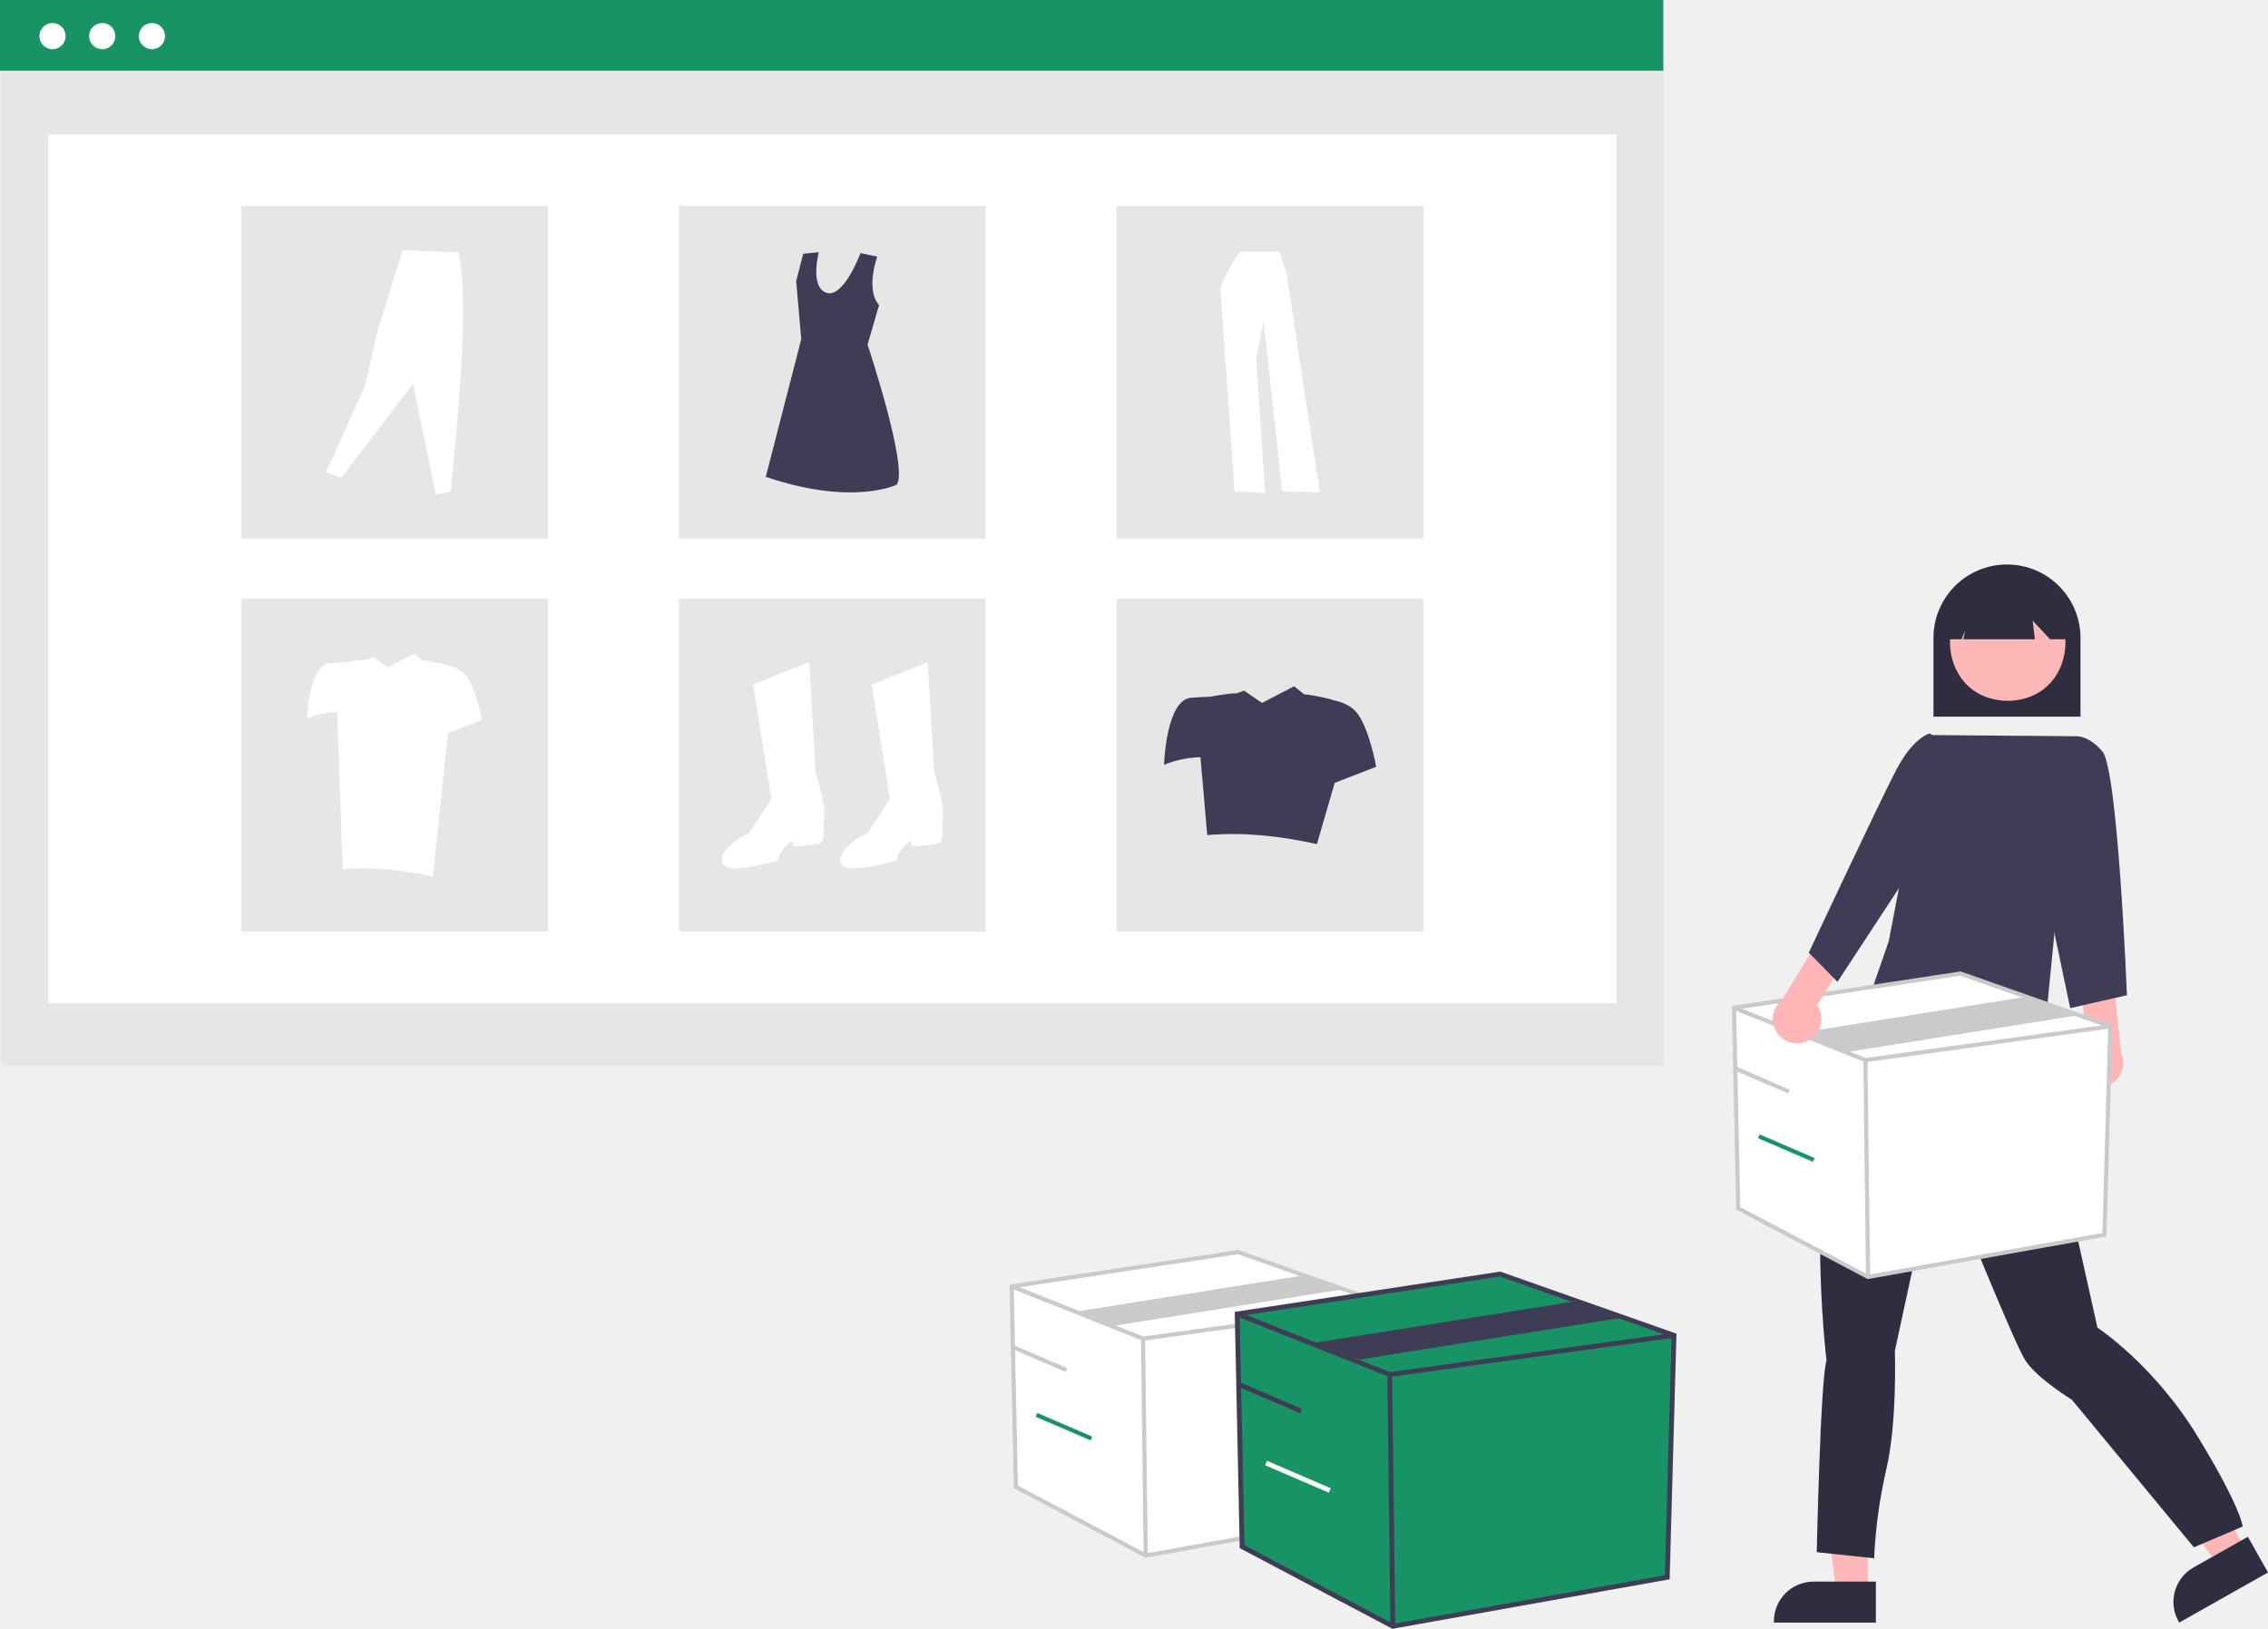
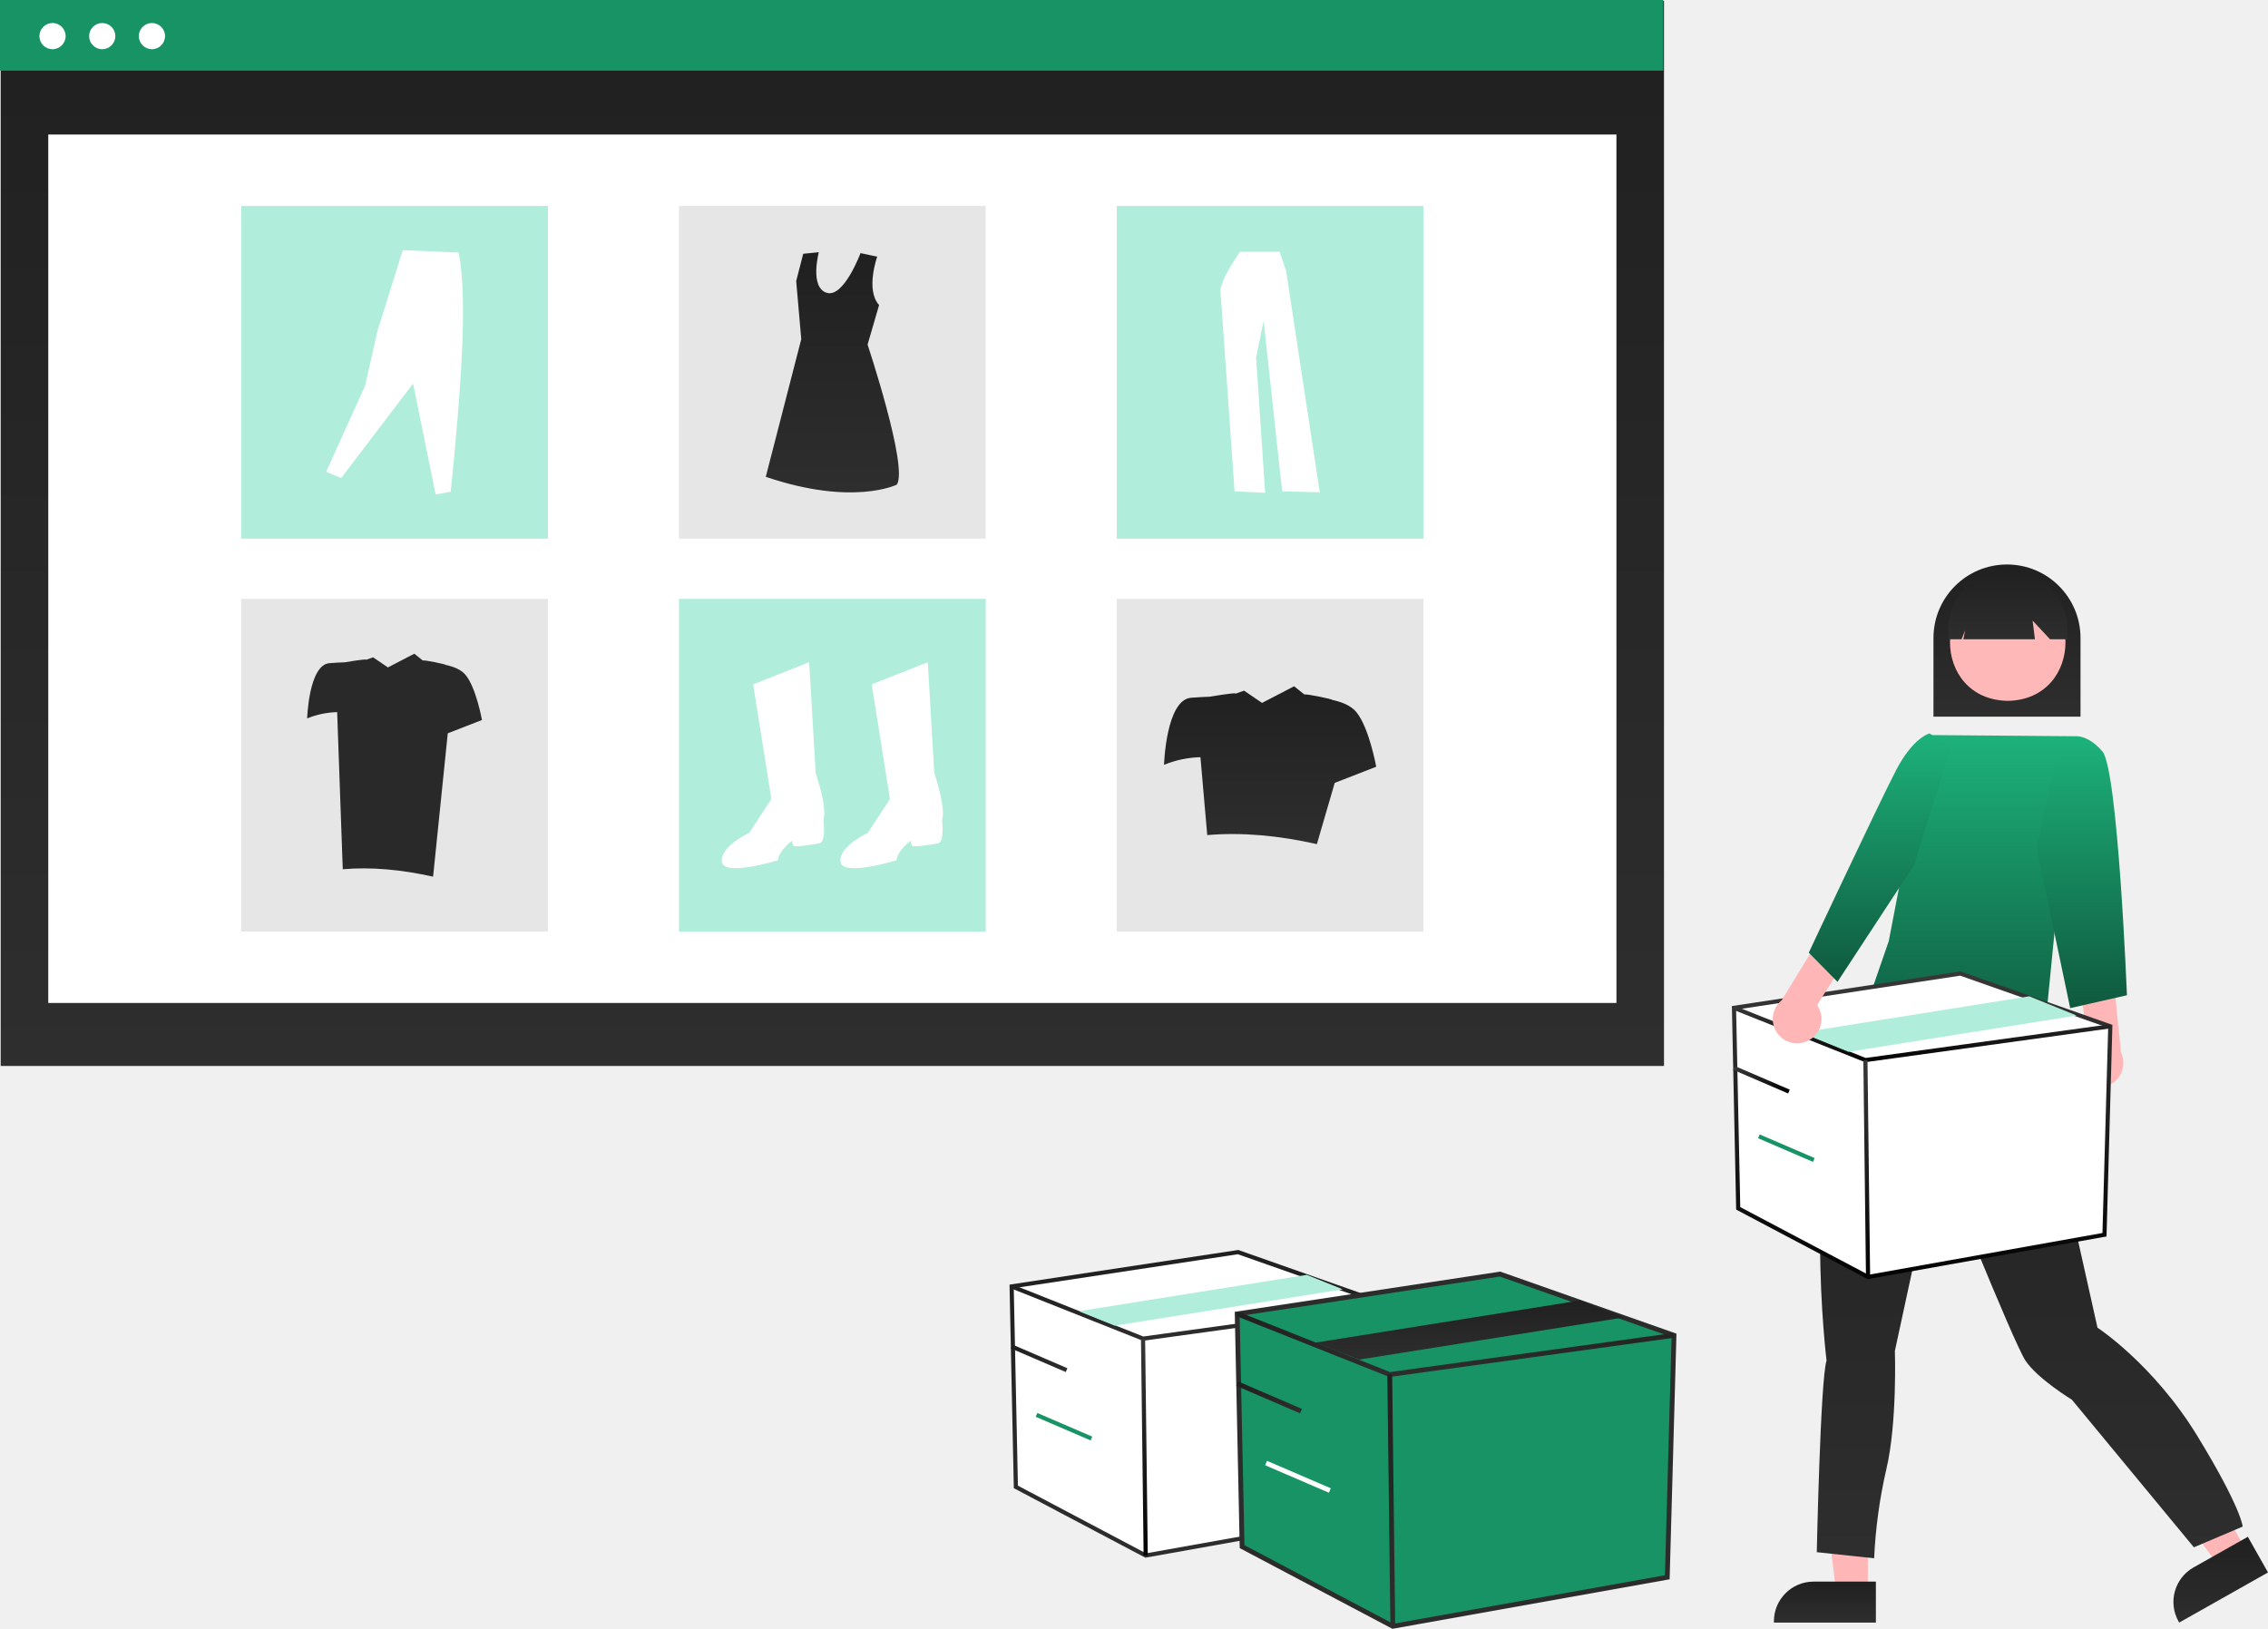
- <svg xmlns="http://www.w3.org/2000/svg" data-name="Layer 1" width="879.125" height="631.485" viewBox="0 0 879.125 631.485">
-   <rect id="b93b1ef9-49b5-4354-905b-d9dddde45a10" data-name="Rectangle 338" x="0.275" y="0.365" width="644.725" height="412.91" fill="#e6e6e6" />
-   <rect id="ef7485f9-8ecd-46d9-949e-abdd8aa9e360" data-name="Rectangle 339" x="18.711" y="52.154" width="607.853" height="336.693" fill="#fff" />
-   <rect id="b4c2a7ec-beab-40bc-b587-23a202562f78" data-name="Rectangle 340" width="644.725" height="27.39" fill="#189366" />
-   <circle id="bd6d3ebf-cb6f-4fcb-b7cd-ad5a287d3324" data-name="Ellipse 513" cx="20.355" cy="14.004" r="5.077" fill="#fff" />
-   <circle id="efb1158e-7a7d-4adb-9063-fc7dc50c76d5" data-name="Ellipse 514" cx="39.624" cy="14.004" r="5.077" fill="#fff" />
-   <circle id="b51f9e19-f36b-4f29-afd5-008bb0fc20dd" data-name="Ellipse 515" cx="58.893" cy="14.004" r="5.077" fill="#fff" />
-   <rect id="b636d421-4358-445b-b124-1d058e78c733" data-name="Rectangle 341" x="93.5" y="79.848" width="118.887" height="128.982" fill="#e6e6e6" />
-   <rect id="ab9c902d-64a9-4a2b-a9ec-6dc7022c80f6" data-name="Rectangle 342" x="263.193" y="79.848" width="118.887" height="128.982" fill="#e6e6e6" />
-   <rect id="f4a232af-026e-479b-8040-5c62e5965d9e" data-name="Rectangle 343" x="432.885" y="79.848" width="118.887" height="128.982" fill="#e6e6e6" />
-   <rect id="ada16aa4-f84d-4851-87ee-a2852d96226a" data-name="Rectangle 344" x="93.5" y="232.176" width="118.887" height="128.982" fill="#e6e6e6" />
-   <rect id="ebfcbe07-3b81-4d69-a4f5-6a8318d20e8d" data-name="Rectangle 345" x="263.193" y="232.176" width="118.887" height="128.982" fill="#e6e6e6" />
-   <rect id="ead16b6d-d132-49a9-a42f-1f570e523a46" data-name="Rectangle 346" x="432.885" y="232.176" width="118.887" height="128.982" fill="#e6e6e6" />
-   <path id="ab8ff6e3-f37e-4992-8347-ee905fdba816-801" data-name="Path 2643" d="M452.365,399.583l21.722-8.588,2.526,42.939s4.546,13.134,3.031,18.186c0,0,1.01,8.588-1.516,9.093s-9.6,1.516-10.1,1.01-.505-2.021-.505-2.021-5.052,3.536-5.557,7.577c0,0-21.217,6.567-21.722.505s10.608-11.114,10.608-11.114l8.588-13.134Z" transform="translate(-160.4375 -134.2577)" fill="#fff" />
-   <path id="e647835b-1773-4993-9de9-376235a5ef39-802" data-name="Path 2644" d="M498.337,399.583l21.719-8.588,2.526,42.939s4.546,13.134,3.031,18.186c0,0,1.01,8.588-1.516,9.093s-9.6,1.516-10.1,1.01-.505-2.021-.505-2.021-5.052,3.536-5.557,7.577c0,0-21.217,6.567-21.722.505s10.608-11.114,10.608-11.114l8.588-13.134Z" transform="translate(-160.4375 -134.2577)" fill="#fff" />
-   <path id="ee50e840-b8e9-4cc0-9b2e-64e12816c6e5-803" data-name="Path 2645" d="M500.459,233.768s-4.625,12.924.734,18.752l-4.468,15.353s15.874,47.622,11.339,54.274c0,0-16.932,8.466-50.8-3.024l13.757-53.367-1.965-22.526,2.721-10.583,6.047-.6s-3.628,13.606,3.024,15.723,13.141-15.383,13.141-15.383Z" transform="translate(-160.4375 -134.2577)" fill="#3f3d56" />
-   <path id="b668efb4-5504-4326-941b-9be143c4d030-804" data-name="Path 2646" d="M286.858,317.195l5.837,2.388,27.858-36.613,8.755,42.98,5.837-1.061c3.744-37.055,6.8-74.85,3.051-92.726l-21.623-.929-9.816,31.311-4.776,21.225Z" transform="translate(-160.4375 -134.2577)" fill="#fff" />
-   <path id="b699d661-049e-451c-8a7e-64343ac1c335-805" data-name="Path 2647" d="M641.115,231.87s-7.966,11.074-7.577,15.543,5.44,77.327,5.44,77.327l11.852.583-3.5-52.458,2.914-14.183,7.189,66.058,14.572.389-13.017-85.681-2.526-7.577Z" transform="translate(-160.4375 -134.2577)" fill="#fff" />
-   <path id="a4f25674-ecb7-42aa-ae9a-d508200b11eb-806" data-name="Path 2648" d="M686.138,410.276c-2.115-2.538-5.751-3.91-9.242-4.652.1-.317-10.618-2.532-10.8-2.076l-4.041-3.219-12.417,6.447-6.977-4.75-3.241,1.15c.132-.572-10.061,1.194-10.061,1.194-1.947.07-4.434.192-7.218.406-9.749.75-10.5,26-10.5,26a39.85,39.85,0,0,1,14.113-2.955l2.635,30.2c13.553-1.162,27.767.19,42.5,3.5l6.909-23.74,16.089-6.257S691.138,416.275,686.138,410.276Z" transform="translate(-160.4375 -134.2577)" fill="#3f3d56" />
-   <path id="b6d7fb25-d94e-4ba0-9382-3f72a4c565e4-807" data-name="Path 2649" d="M340.878,395.895c-1.743-2.091-4.738-3.222-7.615-3.833.086-.262-8.749-2.086-8.9-1.71l-3.33-2.652-10.229,5.312-5.749-3.913-2.67.948c.109-.471-8.29.983-8.29.983-1.6.058-3.654.158-5.947.335-8.033.618-8.651,21.421-8.651,21.421a32.837,32.837,0,0,1,11.629-2.435l2.171,60.914c11.167-.958,22.879.157,35.015,2.884l5.692-55.59,13.257-5.155S344.997,400.84,340.878,395.895Z" transform="translate(-160.4375 -134.2577)" fill="#fff" />
-   <path id="abb48a01-b3b6-4bc9-9e6f-5cc93133d8eb-808" data-name="Path 2682" d="M909.888,412.109h57v-30.5a28.5,28.5,0,1,0-57,0Z" transform="translate(-160.4375 -134.2577)" fill="#2f2e41" />
-   <path id="f1b40e10-dbea-4491-93e9-bf21ee1afe95-809" data-name="Path 2683" d="M884.442,751.453h-12.259l-5.833-47.292h18.094Z" transform="translate(-160.4375 -134.2577)" fill="#ffb6b6" />
-   <path id="f19e2682-d3fb-40a9-8809-be7b68a78ac9-810" data-name="Path 2684" d="M887.57,747.45h-24.145a15.387,15.387,0,0,0-15.386,15.385v.5h39.531Z" transform="translate(-160.4375 -134.2577)" fill="#2f2e41" />
-   <path id="b3618d44-3857-42e4-aed2-10e127155f21-811" data-name="Path 2685" d="M1030.997,735.092l-10.676,6.027-28.328-38.311,15.757-8.895Z" transform="translate(-160.4375 -134.2577)" fill="#ffb6b6" />
-   <path id="a172411a-a77d-4e4f-ac70-c8342021cfb1-812" data-name="Path 2686" d="M1031.752,730.069l-21.025,11.866h0a15.387,15.387,0,0,0-5.834,20.963l.246.435,34.424-19.433Z" transform="translate(-160.4375 -134.2577)" fill="#2f2e41" />
-   <path id="bd1532c7-07e2-44c0-82ff-fc8e0d37942d-813" data-name="Path 2687" d="M952.642,538.782l.946,4.73s2.838,2.838,1.419,4.257-.946,8.042-.946,8.042c.794,12.076,16.573,79.936,19.395,93.189,0,0,21.76,14.191,38.789,42.1s17.5,35.005,17.5,35.005l-18.918,8.043-47.3-57.238s-13.245-8.042-17.976-15.137-34.064-80.418-34.064-80.418l-16.56,76.633s.946,27.909-3.311,45.885a192.522,192.522,0,0,0-4.73,34.532l-22.233-2.365s1.419-67.172,3.784-74.268c0,0-9.934-81.836,9.934-114.476l16.012-42.687,15.682-6.036Z" transform="translate(-160.4375 -134.2577)" fill="#2f2e41" />
-   <path id="e2a54528-859f-4f0e-9aca-6130773a8d3b-814" data-name="Path 2688" d="M938.682,360.565c-29.847.51-29.842,44.907,0,45.412C968.527,405.467,968.523,361.07,938.682,360.565Z" transform="translate(-160.4375 -134.2577)" fill="#ffb8b8" />
-   <path id="aeace49c-5333-476f-965d-52da8fac2318-815" data-name="Path 2689" d="M915.711,382.093h5.073l1.381-3.454-.691,3.454h27.745l-.9-7.227,6.744,7.227h6.727v-3.916a23.038,23.038,0,1,0-46.076-.033v.033Z" transform="translate(-160.4375 -134.2577)" fill="#2f2e41" />
-   <path id="aa5a3aa9-e50b-4b43-b42d-0c1415925835-816" data-name="Path 2690" d="M907.904,419.235l56.4.457-11.916,120.917s-65.959-3.481-66-23.614l6.179-17.891Z" transform="translate(-160.4375 -134.2577)" fill="#3f3d56" />
-   <path id="aca4d347-909c-4b66-b72e-6bb1477aee43-817" data-name="Path 2693" d="M966.727,552.298a9.377,9.377,0,0,1,2.7-14.122l-2.451-21.287,12.573-4.645,3.039,30.111a9.428,9.428,0,0,1-15.861,9.943Z" transform="translate(-160.4375 -134.2577)" fill="#ffb6b6" />
-   <path id="eab38d24-ad2d-4cbe-aaaa-db975580c866-818" data-name="Path 2694" d="M956.888,430.109l7.421-10.373s5.079-1.127,11.079,5.873,9.5,94.5,9.5,94.5l-22,5-13-62Z" transform="translate(-160.4375 -134.2577)" fill="#3f3d56" />
-   <polygon points="672.135 390.739 673.771 468.476 724.096 495.071 815.744 478.705 817.995 397.899 759.896 377.441 672.135 390.739" fill="#fff" />
-   <path d="M884.402,630.168,833.415,603.223l-1.661-78.916,88.658-13.433.189.066L979.252,531.593l-2.285,82.046ZM835.002,602.244l49.662,26.245,90.732-16.202,2.216-79.566L920.256,512.523,833.39,525.685Z" transform="translate(-160.4375 -134.2577)" fill="#cacaca" />
-   <polygon points="722.973 411.816 722.776 411.738 671.838 391.485 672.431 389.992 723.173 410.166 817.885 397.103 818.105 398.695 722.973 411.816" fill="#cacaca" />
-   <rect x="883.218" y="545.246" width="1.607" height="84.086" transform="translate(-167.5157 -123.4613) rotate(-0.69695)" fill="#cacaca" />
-   <polygon points="716.536 407.792 698.174 400.348 786.569 386.263 804.931 393.706 716.536 407.792" fill="#cacaca" />
-   <rect x="842.417" y="541.277" width="1.607" height="23.186" transform="translate(-158.4769 974.4608) rotate(-66.70554)" fill="#cacaca" />
-   <rect x="852.06" y="567.797" width="1.607" height="23.186" transform="translate(-177.0052 999.3509) rotate(-66.70554)" fill="#189366" />
-   <polygon points="392.135 498.739 393.771 576.476 444.096 603.071 535.744 586.705 537.995 505.899 479.896 485.441 392.135 498.739" fill="#fff" />
-   <path d="M604.402,738.168,553.415,711.223l-1.661-78.916,88.658-13.433.189.066L699.252,639.593l-2.285,82.046ZM555.002,710.244l49.662,26.245,90.732-16.202,2.216-79.566L640.256,620.523,553.39,633.685Z" transform="translate(-160.4375 -134.2577)" fill="#cacaca" />
-   <polygon points="442.973 519.816 442.776 519.738 391.838 499.485 392.431 497.992 443.173 518.166 537.885 505.103 538.105 506.695 442.973 519.816" fill="#cacaca" />
-   <rect x="603.218" y="653.246" width="1.607" height="84.086" transform="translate(-168.8501 -126.8591) rotate(-0.69695)" fill="#cacaca" />
-   <polygon points="432.088 513.962 418.174 508.348 506.569 494.263 520.482 499.877 432.088 513.962" fill="#cacaca" />
-   <rect x="562.417" y="649.277" width="1.607" height="23.186" transform="translate(-426.9454 782.5758) rotate(-66.70554)" fill="#cacaca" />
-   <rect x="572.06" y="675.797" width="1.607" height="23.186" transform="translate(-445.4736 807.4659) rotate(-66.70554)" fill="#189366" />
-   <polygon points="479.563 509.397 481.463 599.638 539.882 630.51 646.271 611.512 648.883 517.709 581.44 493.961 479.563 509.397" fill="#189366" />
-   <path d="M700.167,765.742l-59.188-31.278-1.929-91.608,102.918-15.594.219.077L810.272,651.312l-2.652,95.242ZM642.821,733.327l57.65,30.466,105.326-18.808,2.572-92.364-66.582-23.445-100.837,15.278Z" transform="translate(-160.4375 -134.2577)" fill="#3f3d56" />
-   <polygon points="538.578 533.865 538.35 533.774 479.218 510.264 479.907 508.53 538.81 531.949 648.755 516.785 649.01 518.633 538.578 533.865" fill="#3f3d56" />
-   <rect x="698.792" y="667.161" width="1.866" height="97.61" transform="translate(-169.0945 -125.6935) rotate(-0.69695)" fill="#3f3d56" />
-   <polygon points="526.888 527.112 509.79 520.553 612.402 504.202 629.501 510.761 526.888 527.112" fill="#3f3d56" />
-   <rect x="651.428" y="662.554" width="1.866" height="26.916" transform="translate(-386.9633 873.6041) rotate(-66.70554)" fill="#3f3d56" />
-   <rect x="662.623" y="693.339" width="1.866" height="26.916" transform="translate(-408.4716 902.4975) rotate(-66.70554)" fill="#fff" />
-   <path id="af1e2e82-f248-43bd-a869-489ddf745161-819" data-name="Path 2691" d="M861.105,537.851a9.377,9.377,0,0,0,3.673-13.9l11.422-18.13-9.324-9.628-15.771,25.829a9.428,9.428,0,0,0,10,15.83Z" transform="translate(-160.4375 -134.2577)" fill="#ffb6b6" />
-   <path id="ed6195a6-5e50-4e12-8380-54bfefa6b2ae-820" data-name="Path 2692" d="M916.571,424.001l-8.183-5.392s-6.315,1.416-13.031,14.334-33.8,70.672-33.8,70.672l11.133,11.3,29.7-45.309Z" transform="translate(-160.4375 -134.2577)" fill="#3f3d56" />
+ <svg xmlns="http://www.w3.org/2000/svg" id="ecommerce" width="879.124" height="631.484" viewBox="0 0 879.124 631.484">
+   <defs>
+     <linearGradient id="linear-gradient" x1="0.5" x2="0.5" y2="1" gradientUnits="objectBoundingBox">
+       <stop offset="0" stop-color="#202020" />
+       <stop offset="1" stop-color="#2e2e2e" />
+     </linearGradient>
+     <linearGradient id="linear-gradient-9" x1="0.5" x2="0.5" y2="1" gradientUnits="objectBoundingBox">
+       <stop offset="0" stop-color="#1db27b" />
+       <stop offset="1" stop-color="#0f593e" />
+     </linearGradient>
+     <linearGradient id="linear-gradient-11" x1="0.5" x2="0.5" y2="1" gradientUnits="objectBoundingBox">
+       <stop offset="0" stop-color="#383838" />
+       <stop offset="1" stop-color="#020202" />
+     </linearGradient>
+   </defs>
+   <path id="Rectangle_338" data-name="Rectangle 338" d="M0,0H644.725V412.91H0Z" transform="translate(0.275 0.365)" fill="url(#linear-gradient)" />
+   <rect id="Rectangle_339" data-name="Rectangle 339" width="607.853" height="336.693" transform="translate(18.711 52.154)" fill="#fff" />
+   <rect id="Rectangle_340" data-name="Rectangle 340" width="644.725" height="27.39" fill="#189366" />
+   <circle id="Ellipse_513" data-name="Ellipse 513" cx="5.077" cy="5.077" r="5.077" transform="translate(15.278 8.927)" fill="#fff" />
+   <circle id="Ellipse_514" data-name="Ellipse 514" cx="5.077" cy="5.077" r="5.077" transform="translate(34.547 8.927)" fill="#fff" />
+   <circle id="Ellipse_515" data-name="Ellipse 515" cx="5.077" cy="5.077" r="5.077" transform="translate(53.816 8.927)" fill="#fff" />
+   <rect id="Rectangle_341" data-name="Rectangle 341" width="118.887" height="128.982" transform="translate(93.5 79.848)" fill="#b0eedb" />
+   <rect id="Rectangle_342" data-name="Rectangle 342" width="118.887" height="128.982" transform="translate(263.193 79.848)" fill="#e6e6e6" />
+   <rect id="Rectangle_343" data-name="Rectangle 343" width="118.887" height="128.982" transform="translate(432.885 79.848)" fill="#b0eedb" />
+   <rect id="Rectangle_344" data-name="Rectangle 344" width="118.887" height="128.982" transform="translate(93.5 232.176)" fill="#e6e6e6" />
+   <rect id="Rectangle_345" data-name="Rectangle 345" width="118.887" height="128.982" transform="translate(263.193 232.176)" fill="#b0eedb" />
+   <rect id="Rectangle_346" data-name="Rectangle 346" width="118.887" height="128.982" transform="translate(432.885 232.176)" fill="#e6e6e6" />
+   <path id="Path_2643" data-name="Path 2643" d="M452.366,399.583l21.722-8.588,2.526,42.939s4.546,13.134,3.031,18.186c0,0,1.01,8.588-1.516,9.093s-9.6,1.516-10.1,1.01-.505-2.021-.505-2.021-5.052,3.536-5.557,7.577c0,0-21.217,6.567-21.722.505s10.608-11.114,10.608-11.114l8.588-13.134Z" transform="translate(-160.437 -134.258)" fill="#fff" />
+   <path id="Path_2644" data-name="Path 2644" d="M498.337,399.583l21.719-8.588,2.526,42.939s4.546,13.134,3.031,18.186c0,0,1.01,8.588-1.516,9.093s-9.6,1.516-10.1,1.01-.505-2.021-.505-2.021-5.052,3.536-5.557,7.577c0,0-21.217,6.567-21.722.505s10.608-11.114,10.608-11.114l8.588-13.134Z" transform="translate(-160.437 -134.258)" fill="#fff" />
+   <path id="Path_2645" data-name="Path 2645" d="M500.46,233.768s-4.625,12.924.734,18.752l-4.468,15.353S512.6,315.5,508.065,322.147c0,0-16.932,8.466-50.8-3.024l13.757-53.367-1.965-22.526,2.721-10.583,6.047-.6s-3.628,13.606,3.024,15.723,13.141-15.383,13.141-15.383Z" transform="translate(-160.437 -134.258)" fill="url(#linear-gradient)" />
+   <path id="Path_2646" data-name="Path 2646" d="M286.858,317.2l5.837,2.388,27.858-36.613,8.755,42.98,5.837-1.061c3.744-37.055,6.8-74.85,3.051-92.726l-21.623-.929-9.816,31.311-4.776,21.225Z" transform="translate(-160.437 -134.258)" fill="#fff" />
+   <path id="Path_2647" data-name="Path 2647" d="M641.115,231.87s-7.966,11.074-7.577,15.543,5.44,77.327,5.44,77.327l11.852.583-3.5-52.458,2.914-14.183,7.189,66.058,14.572.389-13.017-85.681-2.526-7.577Z" transform="translate(-160.437 -134.258)" fill="#fff" />
+   <path id="Path_2648" data-name="Path 2648" d="M686.138,410.276c-2.115-2.538-5.751-3.91-9.242-4.652.1-.317-10.618-2.532-10.8-2.076l-4.041-3.219-12.417,6.447-6.977-4.75-3.241,1.15c.132-.572-10.061,1.194-10.061,1.194-1.947.07-4.434.192-7.218.406-9.749.75-10.5,26-10.5,26a39.85,39.85,0,0,1,14.113-2.955l2.635,30.2c13.553-1.162,27.767.19,42.5,3.5l6.909-23.74,16.089-6.257S691.138,416.275,686.138,410.276Z" transform="translate(-160.437 -134.258)" fill="url(#linear-gradient)" />
+   <path id="Path_2649" data-name="Path 2649" d="M340.879,395.895c-1.743-2.091-4.738-3.222-7.615-3.833.086-.262-8.749-2.086-8.9-1.71l-3.33-2.652-10.229,5.312-5.749-3.913-2.67.948c.109-.471-8.29.983-8.29.983-1.6.058-3.654.158-5.947.335-8.033.618-8.651,21.421-8.651,21.421a32.837,32.837,0,0,1,11.629-2.435l2.171,60.914c11.167-.958,22.879.157,35.015,2.884L334,418.559l13.257-5.155S345,400.84,340.879,395.895Z" transform="translate(-160.437 -134.258)" fill="#292929" />
+   <path id="Path_2682" data-name="Path 2682" d="M909.888,412.109h57v-30.5a28.5,28.5,0,0,0-57,0Z" transform="translate(-160.437 -134.258)" fill="url(#linear-gradient)" />
+   <path id="Path_2683" data-name="Path 2683" d="M884.443,751.453H872.184l-5.833-47.292h18.094Z" transform="translate(-160.437 -134.258)" fill="#ffb6b6" />
+   <path id="Path_2684" data-name="Path 2684" d="M887.57,747.45H863.425a15.387,15.387,0,0,0-15.386,15.384v.5H887.57Z" transform="translate(-160.437 -134.258)" fill="url(#linear-gradient)" />
+   <path id="Path_2685" data-name="Path 2685" d="M1031,735.092l-10.676,6.027L992,702.808l15.757-8.9Z" transform="translate(-160.437 -134.258)" fill="#ffb6b6" />
+   <path id="Path_2686" data-name="Path 2686" d="M1031.75,730.069l-21.025,11.866h0a15.387,15.387,0,0,0-5.834,20.963l.246.435,34.424-19.433Z" transform="translate(-160.437 -134.258)" fill="url(#linear-gradient)" />
+   <path id="Path_2687" data-name="Path 2687" d="M952.643,538.782l.946,4.73s2.838,2.838,1.419,4.257-.946,8.042-.946,8.042c.794,12.076,16.573,79.936,19.4,93.189,0,0,21.76,14.191,38.789,42.1s17.5,35.005,17.5,35.005l-18.918,8.043-47.3-57.238s-13.245-8.042-17.976-15.137-34.064-80.418-34.064-80.418l-16.56,76.633s.946,27.909-3.311,45.885a192.52,192.52,0,0,0-4.73,34.532l-22.233-2.365s1.419-67.172,3.784-74.268c0,0-9.934-81.836,9.934-114.476l16.012-42.687,15.682-6.036Z" transform="translate(-160.437 -134.258)" fill="url(#linear-gradient)" />
+   <path id="Path_2688" data-name="Path 2688" d="M938.682,360.565c-29.847.51-29.842,44.907,0,45.412C968.527,405.467,968.523,361.07,938.682,360.565Z" transform="translate(-160.437 -134.258)" fill="#ffb8b8" />
+   <path id="Path_2689" data-name="Path 2689" d="M915.711,382.093h5.073l1.381-3.454-.691,3.454h27.745l-.9-7.227,6.744,7.227h6.727v-3.916a23.038,23.038,0,1,0-46.076-.033v.033Z" transform="translate(-160.437 -134.258)" fill="url(#linear-gradient)" />
+   <path id="Path_2690" data-name="Path 2690" d="M907.9,419.235l56.4.457L952.388,540.609s-65.959-3.481-66-23.614l6.179-17.891Z" transform="translate(-160.437 -134.258)" fill="url(#linear-gradient-9)" />
+   <path id="Path_2693" data-name="Path 2693" d="M966.727,552.3a9.377,9.377,0,0,1,2.7-14.122l-2.451-21.287,12.573-4.645,3.039,30.111a9.428,9.428,0,0,1-15.861,9.943Z" transform="translate(-160.437 -134.258)" fill="#ffb6b6" />
+   <path id="Path_2694" data-name="Path 2694" d="M956.888,430.109l7.421-10.373s5.079-1.127,11.079,5.873,9.5,94.5,9.5,94.5l-22,5-13-62Z" transform="translate(-160.437 -134.258)" fill="url(#linear-gradient-9)" />
+   <path id="Path_36594" data-name="Path 36594" d="M672.135,390.739l1.636,77.737,50.325,26.6L815.744,478.7l2.251-80.806-58.1-20.458Z" fill="#fff" />
+   <path id="Path_36595" data-name="Path 36595" d="M884.4,630.168l-50.987-26.945-1.661-78.916,88.658-13.433.189.066,58.652,20.653-2.285,82.046ZM835,602.244l49.662,26.245,90.732-16.2,2.216-79.566-57.357-20.2L833.39,525.685Z" transform="translate(-160.437 -134.258)" fill="url(#linear-gradient-11)" />
+   <path id="Path_36596" data-name="Path 36596" d="M722.973,411.816l-.2-.078-50.938-20.253.593-1.493,50.742,20.174L817.885,397.1l.22,1.592Z" fill="url(#linear-gradient-11)" />
+   <rect id="Rectangle_13710" data-name="Rectangle 13710" width="1.607" height="84.086" transform="translate(722.271 411.007) rotate(-0.697)" fill="url(#linear-gradient-11)" />
+   <path id="Path_36597" data-name="Path 36597" d="M716.536,407.792l-18.362-7.444,88.395-14.085,18.362,7.443Z" fill="#b0eedb" />
+   <rect id="Rectangle_13711" data-name="Rectangle 13711" width="1.607" height="23.186" transform="translate(671.817 414.771) rotate(-66.705)" fill="url(#linear-gradient-11)" />
+   <rect id="Rectangle_13712" data-name="Rectangle 13712" width="1.607" height="23.186" transform="translate(681.461 441.292) rotate(-66.705)" fill="#189366" />
+   <path id="Path_36598" data-name="Path 36598" d="M392.135,498.739l1.636,77.737L444.1,603.071l91.648-16.366,2.251-80.806-58.1-20.458Z" fill="#fff" />
+   <path id="Path_36599" data-name="Path 36599" d="M604.4,738.168l-50.987-26.945-1.661-78.916,88.658-13.433.189.066,58.652,20.653-2.285,82.046ZM555,710.244l49.662,26.245,90.732-16.2,2.216-79.566-57.357-20.2L553.39,633.685Z" transform="translate(-160.437 -134.258)" fill="url(#linear-gradient)" />
+   <path id="Path_36600" data-name="Path 36600" d="M442.973,519.816l-.2-.078-50.938-20.253.593-1.493,50.742,20.174L537.885,505.1l.22,1.592Z" fill="url(#linear-gradient)" />
+   <rect id="Rectangle_13713" data-name="Rectangle 13713" width="1.607" height="84.086" transform="translate(442.269 519.006) rotate(-0.697)" fill="url(#linear-gradient-11)" />
+   <path id="Path_36601" data-name="Path 36601" d="M432.088,513.962l-13.914-5.614,88.395-14.085,13.913,5.614Z" fill="#b0eedb" />
+   <rect id="Rectangle_13714" data-name="Rectangle 13714" width="1.607" height="23.186" transform="translate(391.816 522.77) rotate(-66.705)" fill="url(#linear-gradient)" />
+   <rect id="Rectangle_13715" data-name="Rectangle 13715" width="1.607" height="23.186" transform="translate(401.459 549.291) rotate(-66.705)" fill="#189366" />
+   <path id="Path_36602" data-name="Path 36602" d="M479.563,509.4l1.9,90.241,58.419,30.872,106.389-19,2.612-93.8L581.44,493.961Z" fill="#189366" />
+   <path id="Path_36603" data-name="Path 36603" d="M700.167,765.742l-59.188-31.278-1.929-91.609,102.918-15.594.219.077,68.084,23.974-2.652,95.242Zm-57.346-32.415,57.65,30.466L805.8,744.984l2.572-92.364-66.582-23.445L640.951,644.454Z" transform="translate(-160.437 -134.258)" fill="#2c2c2c" />
+   <path id="Path_36604" data-name="Path 36604" d="M538.578,533.865l-.228-.091-59.132-23.51.689-1.734,58.9,23.419,109.945-15.164.255,1.848Z" fill="url(#linear-gradient)" />
+   <rect id="Rectangle_13716" data-name="Rectangle 13716" width="1.866" height="97.61" transform="translate(537.761 532.923) rotate(-0.697)" fill="url(#linear-gradient)" />
+   <path id="Path_36605" data-name="Path 36605" d="M526.888,527.112l-17.1-6.559L612.4,504.2l17.1,6.559Z" fill="url(#linear-gradient)" />
+   <rect id="Rectangle_13717" data-name="Rectangle 13717" width="1.866" height="26.916" transform="translate(479.193 537.294) rotate(-66.705)" fill="url(#linear-gradient)" />
+   <rect id="Rectangle_13718" data-name="Rectangle 13718" width="1.866" height="26.916" transform="translate(490.387 568.079) rotate(-66.705)" fill="#fff" />
+   <path id="Path_2691" data-name="Path 2691" d="M861.1,537.851a9.377,9.377,0,0,0,3.673-13.9l11.422-18.13-9.324-9.628L851.1,522.022a9.428,9.428,0,0,0,10,15.83Z" transform="translate(-160.437 -134.258)" fill="#ffb6b6" />
+   <path id="Path_2692" data-name="Path 2692" d="M916.57,424l-8.183-5.392s-6.315,1.416-13.031,14.334-33.8,70.672-33.8,70.672l11.133,11.3,29.7-45.309Z" transform="translate(-160.437 -134.258)" fill="url(#linear-gradient-9)" />
</svg>
